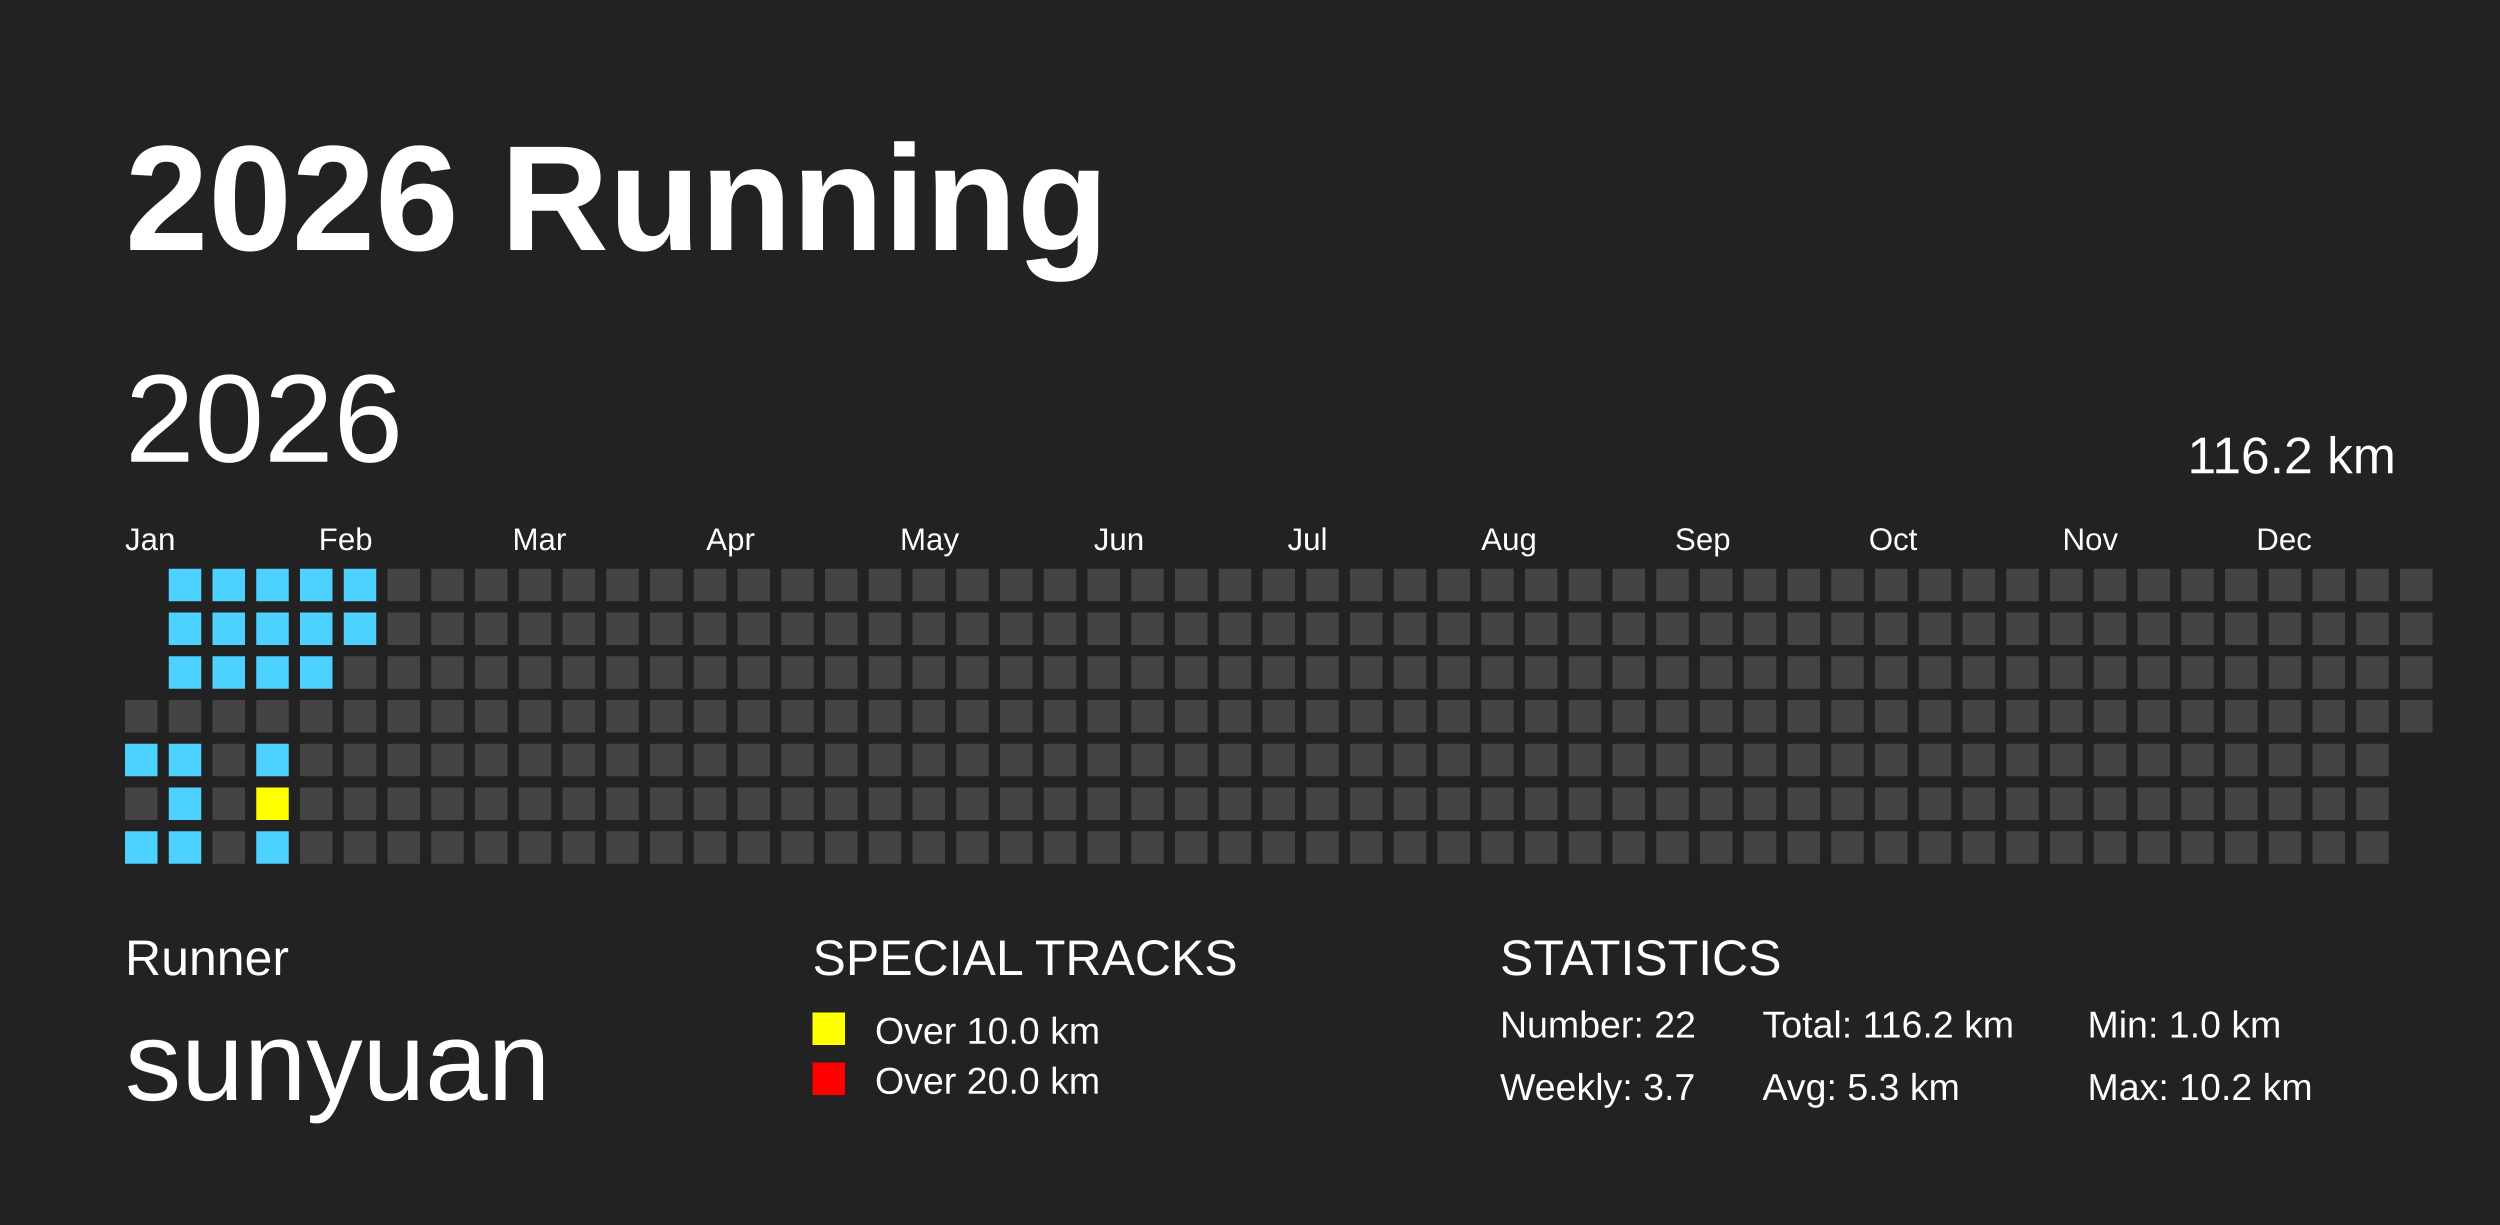
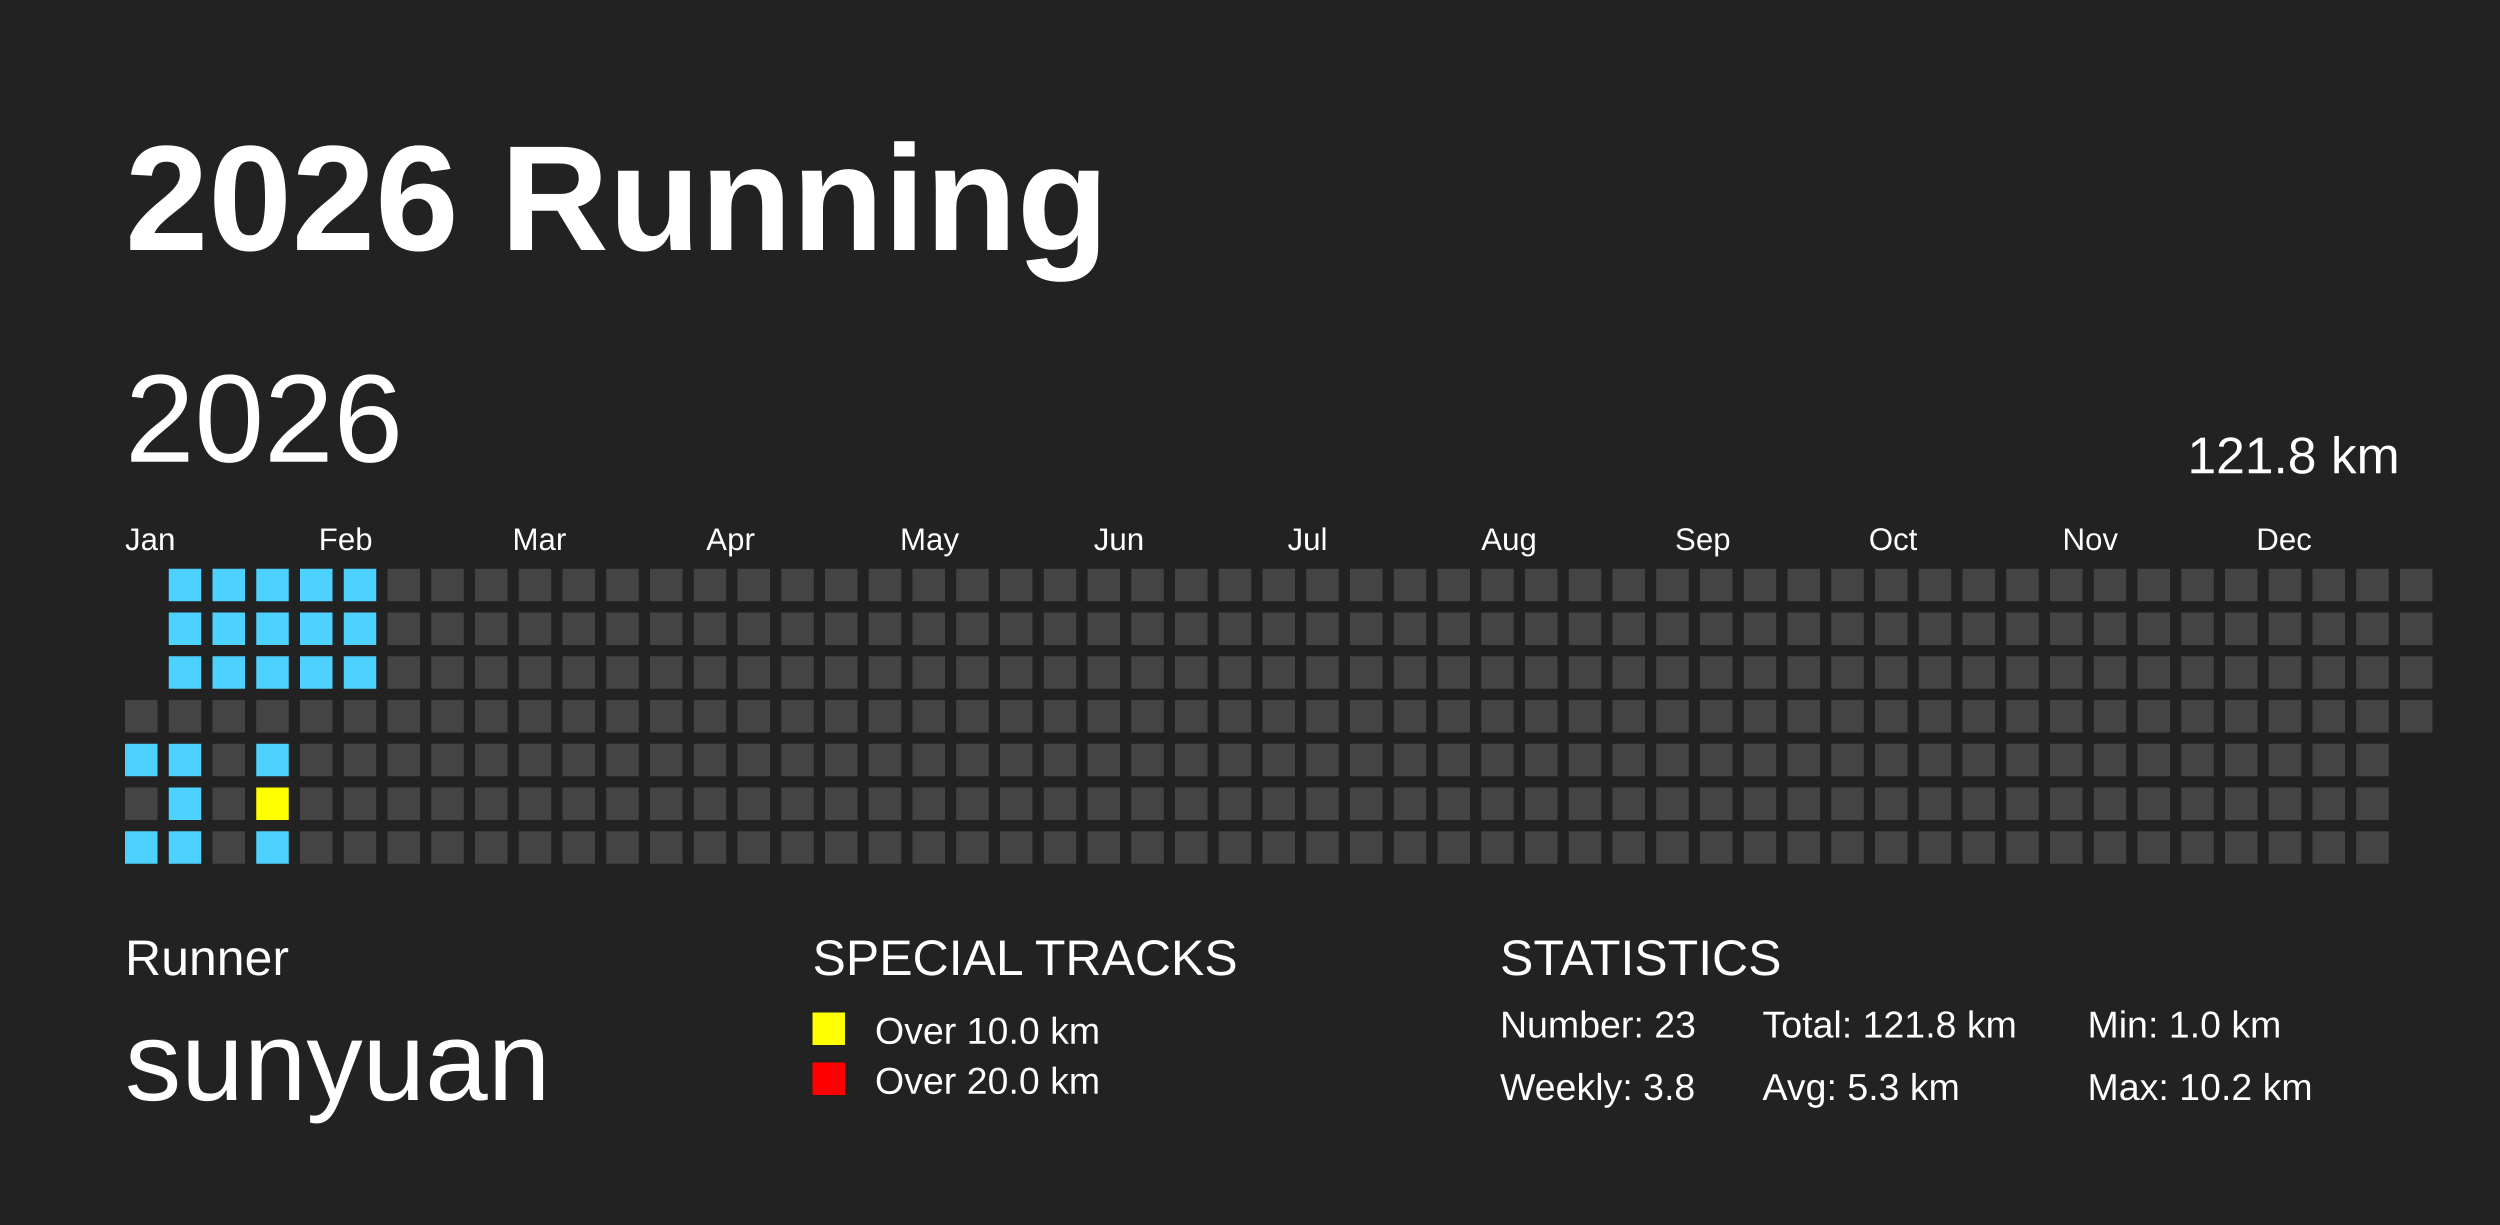
<svg xmlns="http://www.w3.org/2000/svg" baseProfile="full" height="98mm" version="1.1" viewBox="0,0,200,98" width="200mm">
  <defs />
  <rect fill="#222222" height="98" width="200" x="0" y="0" />
  <text fill="#FFFFFF" style="font-size:12px; font-family:Arial; font-weight:bold;" x="10" y="20">2026 Running</text>
  <text fill="#FFFFFF" style="font-size:4px; font-family:Arial" x="10" y="78">Runner</text>
  <text fill="#FFFFFF" style="font-size:9px; font-family:Arial" x="10" y="88">sunyuan</text>
  <text fill="#FFFFFF" style="font-size:4px; font-family:Arial" x="65" y="78">SPECIAL TRACKS</text>
  <rect fill="yellow" height="2.6" width="2.6" x="65" y="81" />
  <text fill="#FFFFFF" style="font-size:3px; font-family:Arial" x="70" y="83.5">Over 10.0 km</text>
  <rect fill="red" height="2.6" width="2.6" x="65" y="85" />
  <text fill="#FFFFFF" style="font-size:3px; font-family:Arial" x="70" y="87.5">Over 20.0 km</text>
  <text fill="#FFFFFF" style="font-size:4px; font-family:Arial" x="120" y="78">STATISTICS</text>
-   <text fill="#FFFFFF" style="font-size:3px; font-family:Arial" x="120" y="83">Number: 22</text>
-   <text fill="#FFFFFF" style="font-size:3px; font-family:Arial" x="120" y="88">Weekly: 3.7</text>
-   <text fill="#FFFFFF" style="font-size:3px; font-family:Arial" x="141" y="83">Total: 116.2 km</text>
+   <text fill="#FFFFFF" style="font-size:3px; font-family:Arial" x="120" y="83">Number: 23</text>
+   <text fill="#FFFFFF" style="font-size:3px; font-family:Arial" x="120" y="88">Weekly: 3.8</text>
+   <text fill="#FFFFFF" style="font-size:3px; font-family:Arial" x="141" y="83">Total: 121.8 km</text>
  <text fill="#FFFFFF" style="font-size:3px; font-family:Arial" x="141" y="88">Avg: 5.3 km</text>
  <text fill="#FFFFFF" style="font-size:3px; font-family:Arial" x="167" y="83">Min: 1.0 km</text>
  <text fill="#FFFFFF" style="font-size:3px; font-family:Arial" x="167" y="88">Max: 10.2 km</text>
  <text dominant-baseline="hanging" fill="#FFFFFF" style="font-size:10.0px; font-family:Arial;" x="10" y="30">2026</text>
-   <text dominant-baseline="hanging" fill="#FFFFFF" style="font-size:4.125px; font-family:Arial;" x="175" y="35">116.2 km</text>
+   <text dominant-baseline="hanging" fill="#FFFFFF" style="font-size:4.125px; font-family:Arial;" x="175" y="35">121.8 km</text>
  <text fill="#FFFFFF" style="font-size:2.5px; font-family:Arial" x="10.0" y="44">Jan</text>
  <text fill="#FFFFFF" style="font-size:2.5px; font-family:Arial" x="25.5" y="44">Feb</text>
  <text fill="#FFFFFF" style="font-size:2.5px; font-family:Arial" x="41.0" y="44">Mar</text>
  <text fill="#FFFFFF" style="font-size:2.5px; font-family:Arial" x="56.5" y="44">Apr</text>
  <text fill="#FFFFFF" style="font-size:2.5px; font-family:Arial" x="72.0" y="44">May</text>
  <text fill="#FFFFFF" style="font-size:2.5px; font-family:Arial" x="87.5" y="44">Jun</text>
  <text fill="#FFFFFF" style="font-size:2.5px; font-family:Arial" x="103.0" y="44">Jul</text>
  <text fill="#FFFFFF" style="font-size:2.5px; font-family:Arial" x="118.5" y="44">Aug</text>
  <text fill="#FFFFFF" style="font-size:2.5px; font-family:Arial" x="134.0" y="44">Sep</text>
  <text fill="#FFFFFF" style="font-size:2.5px; font-family:Arial" x="149.5" y="44">Oct</text>
  <text fill="#FFFFFF" style="font-size:2.5px; font-family:Arial" x="165.0" y="44">Nov</text>
  <text fill="#FFFFFF" style="font-size:2.5px; font-family:Arial" x="180.5" y="44">Dec</text>
  <rect fill="#444444" height="2.6" width="2.6" x="10.0" y="56.0" />
  <rect fill="#4DD2FF" height="2.6" width="2.6" x="10.0" y="59.5" />
  <rect fill="#444444" height="2.6" width="2.6" x="10.0" y="63.0" />
  <rect fill="#4DD2FF" height="2.6" width="2.6" x="10.0" y="66.5" />
  <rect fill="#4DD2FF" height="2.6" width="2.6" x="13.5" y="45.5" />
  <rect fill="#4DD2FF" height="2.6" width="2.6" x="13.5" y="49.0" />
  <rect fill="#4DD2FF" height="2.6" width="2.6" x="13.5" y="52.5" />
  <rect fill="#444444" height="2.6" width="2.6" x="13.5" y="56.0" />
  <rect fill="#4DD2FF" height="2.6" width="2.6" x="13.5" y="59.5" />
  <rect fill="#4DD2FF" height="2.6" width="2.6" x="13.5" y="63.0" />
  <rect fill="#4DD2FF" height="2.6" width="2.6" x="13.5" y="66.5" />
  <rect fill="#4DD2FF" height="2.6" width="2.6" x="17.0" y="45.5" />
  <rect fill="#4DD2FF" height="2.6" width="2.6" x="17.0" y="49.0" />
  <rect fill="#4DD2FF" height="2.6" width="2.6" x="17.0" y="52.5" />
  <rect fill="#444444" height="2.6" width="2.6" x="17.0" y="56.0" />
  <rect fill="#444444" height="2.6" width="2.6" x="17.0" y="59.5" />
  <rect fill="#444444" height="2.6" width="2.6" x="17.0" y="63.0" />
  <rect fill="#444444" height="2.6" width="2.6" x="17.0" y="66.5" />
  <rect fill="#4DD2FF" height="2.6" width="2.6" x="20.5" y="45.5" />
  <rect fill="#4DD2FF" height="2.6" width="2.6" x="20.5" y="49.0" />
  <rect fill="#4DD2FF" height="2.6" width="2.6" x="20.5" y="52.5" />
  <rect fill="#444444" height="2.6" width="2.6" x="20.5" y="56.0" />
  <rect fill="#4DD2FF" height="2.6" width="2.6" x="20.5" y="59.5" />
  <rect fill="yellow" height="2.6" width="2.6" x="20.5" y="63.0" />
  <rect fill="#4DD2FF" height="2.6" width="2.6" x="20.5" y="66.5" />
  <rect fill="#4DD2FF" height="2.6" width="2.6" x="24.0" y="45.5" />
  <rect fill="#4DD2FF" height="2.6" width="2.6" x="24.0" y="49.0" />
  <rect fill="#4DD2FF" height="2.6" width="2.6" x="24.0" y="52.5" />
  <rect fill="#444444" height="2.6" width="2.6" x="24.0" y="56.0" />
  <rect fill="#444444" height="2.6" width="2.6" x="24.0" y="59.5" />
  <rect fill="#444444" height="2.6" width="2.6" x="24.0" y="63.0" />
  <rect fill="#444444" height="2.6" width="2.6" x="24.0" y="66.5" />
  <rect fill="#4DD2FF" height="2.6" width="2.6" x="27.5" y="45.5" />
  <rect fill="#4DD2FF" height="2.6" width="2.6" x="27.5" y="49.0" />
-   <rect fill="#444444" height="2.6" width="2.6" x="27.5" y="52.5" />
+   <rect fill="#4DD2FF" height="2.6" width="2.6" x="27.5" y="52.5" />
  <rect fill="#444444" height="2.6" width="2.6" x="27.5" y="56.0" />
  <rect fill="#444444" height="2.6" width="2.6" x="27.5" y="59.5" />
  <rect fill="#444444" height="2.6" width="2.6" x="27.5" y="63.0" />
  <rect fill="#444444" height="2.6" width="2.6" x="27.5" y="66.5" />
  <rect fill="#444444" height="2.6" width="2.6" x="31.0" y="45.5" />
  <rect fill="#444444" height="2.6" width="2.6" x="31.0" y="49.0" />
  <rect fill="#444444" height="2.6" width="2.6" x="31.0" y="52.5" />
  <rect fill="#444444" height="2.6" width="2.6" x="31.0" y="56.0" />
  <rect fill="#444444" height="2.6" width="2.6" x="31.0" y="59.5" />
  <rect fill="#444444" height="2.6" width="2.6" x="31.0" y="63.0" />
  <rect fill="#444444" height="2.6" width="2.6" x="31.0" y="66.5" />
  <rect fill="#444444" height="2.6" width="2.6" x="34.5" y="45.5" />
  <rect fill="#444444" height="2.6" width="2.6" x="34.5" y="49.0" />
  <rect fill="#444444" height="2.6" width="2.6" x="34.5" y="52.5" />
  <rect fill="#444444" height="2.6" width="2.6" x="34.5" y="56.0" />
  <rect fill="#444444" height="2.6" width="2.6" x="34.5" y="59.5" />
  <rect fill="#444444" height="2.6" width="2.6" x="34.5" y="63.0" />
  <rect fill="#444444" height="2.6" width="2.6" x="34.5" y="66.5" />
  <rect fill="#444444" height="2.6" width="2.6" x="38.0" y="45.5" />
  <rect fill="#444444" height="2.6" width="2.6" x="38.0" y="49.0" />
  <rect fill="#444444" height="2.6" width="2.6" x="38.0" y="52.5" />
  <rect fill="#444444" height="2.6" width="2.6" x="38.0" y="56.0" />
  <rect fill="#444444" height="2.6" width="2.6" x="38.0" y="59.5" />
  <rect fill="#444444" height="2.6" width="2.6" x="38.0" y="63.0" />
  <rect fill="#444444" height="2.6" width="2.6" x="38.0" y="66.5" />
  <rect fill="#444444" height="2.6" width="2.6" x="41.5" y="45.5" />
  <rect fill="#444444" height="2.6" width="2.6" x="41.5" y="49.0" />
  <rect fill="#444444" height="2.6" width="2.6" x="41.5" y="52.5" />
  <rect fill="#444444" height="2.6" width="2.6" x="41.5" y="56.0" />
  <rect fill="#444444" height="2.6" width="2.6" x="41.5" y="59.5" />
  <rect fill="#444444" height="2.6" width="2.6" x="41.5" y="63.0" />
  <rect fill="#444444" height="2.6" width="2.6" x="41.5" y="66.5" />
  <rect fill="#444444" height="2.6" width="2.6" x="45.0" y="45.5" />
  <rect fill="#444444" height="2.6" width="2.6" x="45.0" y="49.0" />
  <rect fill="#444444" height="2.6" width="2.6" x="45.0" y="52.5" />
  <rect fill="#444444" height="2.6" width="2.6" x="45.0" y="56.0" />
  <rect fill="#444444" height="2.6" width="2.6" x="45.0" y="59.5" />
  <rect fill="#444444" height="2.6" width="2.6" x="45.0" y="63.0" />
  <rect fill="#444444" height="2.6" width="2.6" x="45.0" y="66.5" />
  <rect fill="#444444" height="2.6" width="2.6" x="48.5" y="45.5" />
  <rect fill="#444444" height="2.6" width="2.6" x="48.5" y="49.0" />
  <rect fill="#444444" height="2.6" width="2.6" x="48.5" y="52.5" />
  <rect fill="#444444" height="2.6" width="2.6" x="48.5" y="56.0" />
  <rect fill="#444444" height="2.6" width="2.6" x="48.5" y="59.5" />
  <rect fill="#444444" height="2.6" width="2.6" x="48.5" y="63.0" />
  <rect fill="#444444" height="2.6" width="2.6" x="48.5" y="66.5" />
  <rect fill="#444444" height="2.6" width="2.6" x="52.0" y="45.5" />
  <rect fill="#444444" height="2.6" width="2.6" x="52.0" y="49.0" />
  <rect fill="#444444" height="2.6" width="2.6" x="52.0" y="52.5" />
  <rect fill="#444444" height="2.6" width="2.6" x="52.0" y="56.0" />
  <rect fill="#444444" height="2.6" width="2.6" x="52.0" y="59.5" />
  <rect fill="#444444" height="2.6" width="2.6" x="52.0" y="63.0" />
  <rect fill="#444444" height="2.6" width="2.6" x="52.0" y="66.5" />
  <rect fill="#444444" height="2.6" width="2.6" x="55.5" y="45.5" />
  <rect fill="#444444" height="2.6" width="2.6" x="55.5" y="49.0" />
  <rect fill="#444444" height="2.6" width="2.6" x="55.5" y="52.5" />
  <rect fill="#444444" height="2.6" width="2.6" x="55.5" y="56.0" />
  <rect fill="#444444" height="2.6" width="2.6" x="55.5" y="59.5" />
  <rect fill="#444444" height="2.6" width="2.6" x="55.5" y="63.0" />
  <rect fill="#444444" height="2.6" width="2.6" x="55.5" y="66.5" />
  <rect fill="#444444" height="2.6" width="2.6" x="59.0" y="45.5" />
  <rect fill="#444444" height="2.6" width="2.6" x="59.0" y="49.0" />
  <rect fill="#444444" height="2.6" width="2.6" x="59.0" y="52.5" />
  <rect fill="#444444" height="2.6" width="2.6" x="59.0" y="56.0" />
  <rect fill="#444444" height="2.6" width="2.6" x="59.0" y="59.5" />
  <rect fill="#444444" height="2.6" width="2.6" x="59.0" y="63.0" />
  <rect fill="#444444" height="2.6" width="2.6" x="59.0" y="66.5" />
  <rect fill="#444444" height="2.6" width="2.6" x="62.5" y="45.5" />
  <rect fill="#444444" height="2.6" width="2.6" x="62.5" y="49.0" />
  <rect fill="#444444" height="2.6" width="2.6" x="62.5" y="52.5" />
  <rect fill="#444444" height="2.6" width="2.6" x="62.5" y="56.0" />
  <rect fill="#444444" height="2.6" width="2.6" x="62.5" y="59.5" />
  <rect fill="#444444" height="2.6" width="2.6" x="62.5" y="63.0" />
  <rect fill="#444444" height="2.6" width="2.6" x="62.5" y="66.5" />
  <rect fill="#444444" height="2.6" width="2.6" x="66.0" y="45.5" />
  <rect fill="#444444" height="2.6" width="2.6" x="66.0" y="49.0" />
  <rect fill="#444444" height="2.6" width="2.6" x="66.0" y="52.5" />
  <rect fill="#444444" height="2.6" width="2.6" x="66.0" y="56.0" />
  <rect fill="#444444" height="2.6" width="2.6" x="66.0" y="59.5" />
  <rect fill="#444444" height="2.6" width="2.6" x="66.0" y="63.0" />
  <rect fill="#444444" height="2.6" width="2.6" x="66.0" y="66.5" />
  <rect fill="#444444" height="2.6" width="2.6" x="69.5" y="45.5" />
  <rect fill="#444444" height="2.6" width="2.6" x="69.5" y="49.0" />
  <rect fill="#444444" height="2.6" width="2.6" x="69.5" y="52.5" />
  <rect fill="#444444" height="2.6" width="2.6" x="69.5" y="56.0" />
  <rect fill="#444444" height="2.6" width="2.6" x="69.5" y="59.5" />
  <rect fill="#444444" height="2.6" width="2.6" x="69.5" y="63.0" />
  <rect fill="#444444" height="2.6" width="2.6" x="69.5" y="66.5" />
  <rect fill="#444444" height="2.6" width="2.6" x="73.0" y="45.5" />
  <rect fill="#444444" height="2.6" width="2.6" x="73.0" y="49.0" />
  <rect fill="#444444" height="2.6" width="2.6" x="73.0" y="52.5" />
  <rect fill="#444444" height="2.6" width="2.6" x="73.0" y="56.0" />
  <rect fill="#444444" height="2.6" width="2.6" x="73.0" y="59.5" />
  <rect fill="#444444" height="2.6" width="2.6" x="73.0" y="63.0" />
  <rect fill="#444444" height="2.6" width="2.6" x="73.0" y="66.5" />
  <rect fill="#444444" height="2.6" width="2.6" x="76.5" y="45.5" />
  <rect fill="#444444" height="2.6" width="2.6" x="76.5" y="49.0" />
  <rect fill="#444444" height="2.6" width="2.6" x="76.5" y="52.5" />
  <rect fill="#444444" height="2.6" width="2.6" x="76.5" y="56.0" />
  <rect fill="#444444" height="2.6" width="2.6" x="76.5" y="59.5" />
  <rect fill="#444444" height="2.6" width="2.6" x="76.5" y="63.0" />
  <rect fill="#444444" height="2.6" width="2.6" x="76.5" y="66.5" />
  <rect fill="#444444" height="2.6" width="2.6" x="80.0" y="45.5" />
  <rect fill="#444444" height="2.6" width="2.6" x="80.0" y="49.0" />
  <rect fill="#444444" height="2.6" width="2.6" x="80.0" y="52.5" />
  <rect fill="#444444" height="2.6" width="2.6" x="80.0" y="56.0" />
  <rect fill="#444444" height="2.6" width="2.6" x="80.0" y="59.5" />
  <rect fill="#444444" height="2.6" width="2.6" x="80.0" y="63.0" />
  <rect fill="#444444" height="2.6" width="2.6" x="80.0" y="66.5" />
  <rect fill="#444444" height="2.6" width="2.6" x="83.5" y="45.5" />
  <rect fill="#444444" height="2.6" width="2.6" x="83.5" y="49.0" />
  <rect fill="#444444" height="2.6" width="2.6" x="83.5" y="52.5" />
  <rect fill="#444444" height="2.6" width="2.6" x="83.5" y="56.0" />
  <rect fill="#444444" height="2.6" width="2.6" x="83.5" y="59.5" />
  <rect fill="#444444" height="2.6" width="2.6" x="83.5" y="63.0" />
  <rect fill="#444444" height="2.6" width="2.6" x="83.5" y="66.5" />
  <rect fill="#444444" height="2.6" width="2.6" x="87.0" y="45.5" />
  <rect fill="#444444" height="2.6" width="2.6" x="87.0" y="49.0" />
  <rect fill="#444444" height="2.6" width="2.6" x="87.0" y="52.5" />
  <rect fill="#444444" height="2.6" width="2.6" x="87.0" y="56.0" />
  <rect fill="#444444" height="2.6" width="2.6" x="87.0" y="59.5" />
  <rect fill="#444444" height="2.6" width="2.6" x="87.0" y="63.0" />
  <rect fill="#444444" height="2.6" width="2.6" x="87.0" y="66.5" />
  <rect fill="#444444" height="2.6" width="2.6" x="90.5" y="45.5" />
  <rect fill="#444444" height="2.6" width="2.6" x="90.5" y="49.0" />
  <rect fill="#444444" height="2.6" width="2.6" x="90.5" y="52.5" />
  <rect fill="#444444" height="2.6" width="2.6" x="90.5" y="56.0" />
  <rect fill="#444444" height="2.6" width="2.6" x="90.5" y="59.5" />
  <rect fill="#444444" height="2.6" width="2.6" x="90.5" y="63.0" />
  <rect fill="#444444" height="2.6" width="2.6" x="90.5" y="66.5" />
  <rect fill="#444444" height="2.6" width="2.6" x="94.0" y="45.5" />
  <rect fill="#444444" height="2.6" width="2.6" x="94.0" y="49.0" />
  <rect fill="#444444" height="2.6" width="2.6" x="94.0" y="52.5" />
  <rect fill="#444444" height="2.6" width="2.6" x="94.0" y="56.0" />
  <rect fill="#444444" height="2.6" width="2.6" x="94.0" y="59.5" />
  <rect fill="#444444" height="2.6" width="2.6" x="94.0" y="63.0" />
  <rect fill="#444444" height="2.6" width="2.6" x="94.0" y="66.5" />
  <rect fill="#444444" height="2.6" width="2.6" x="97.5" y="45.5" />
  <rect fill="#444444" height="2.6" width="2.6" x="97.5" y="49.0" />
  <rect fill="#444444" height="2.6" width="2.6" x="97.5" y="52.5" />
  <rect fill="#444444" height="2.6" width="2.6" x="97.5" y="56.0" />
  <rect fill="#444444" height="2.6" width="2.6" x="97.5" y="59.5" />
  <rect fill="#444444" height="2.6" width="2.6" x="97.5" y="63.0" />
  <rect fill="#444444" height="2.6" width="2.6" x="97.5" y="66.5" />
  <rect fill="#444444" height="2.6" width="2.6" x="101.0" y="45.5" />
  <rect fill="#444444" height="2.6" width="2.6" x="101.0" y="49.0" />
  <rect fill="#444444" height="2.6" width="2.6" x="101.0" y="52.5" />
  <rect fill="#444444" height="2.6" width="2.6" x="101.0" y="56.0" />
  <rect fill="#444444" height="2.6" width="2.6" x="101.0" y="59.5" />
  <rect fill="#444444" height="2.6" width="2.6" x="101.0" y="63.0" />
  <rect fill="#444444" height="2.6" width="2.6" x="101.0" y="66.5" />
  <rect fill="#444444" height="2.6" width="2.6" x="104.5" y="45.5" />
  <rect fill="#444444" height="2.6" width="2.6" x="104.5" y="49.0" />
  <rect fill="#444444" height="2.6" width="2.6" x="104.5" y="52.5" />
  <rect fill="#444444" height="2.6" width="2.6" x="104.5" y="56.0" />
  <rect fill="#444444" height="2.6" width="2.6" x="104.5" y="59.5" />
  <rect fill="#444444" height="2.6" width="2.6" x="104.5" y="63.0" />
  <rect fill="#444444" height="2.6" width="2.6" x="104.5" y="66.5" />
  <rect fill="#444444" height="2.6" width="2.6" x="108.0" y="45.5" />
  <rect fill="#444444" height="2.6" width="2.6" x="108.0" y="49.0" />
  <rect fill="#444444" height="2.6" width="2.6" x="108.0" y="52.5" />
  <rect fill="#444444" height="2.6" width="2.6" x="108.0" y="56.0" />
  <rect fill="#444444" height="2.6" width="2.6" x="108.0" y="59.5" />
  <rect fill="#444444" height="2.6" width="2.6" x="108.0" y="63.0" />
  <rect fill="#444444" height="2.6" width="2.6" x="108.0" y="66.5" />
  <rect fill="#444444" height="2.6" width="2.6" x="111.5" y="45.5" />
  <rect fill="#444444" height="2.6" width="2.6" x="111.5" y="49.0" />
  <rect fill="#444444" height="2.6" width="2.6" x="111.5" y="52.5" />
  <rect fill="#444444" height="2.6" width="2.6" x="111.5" y="56.0" />
  <rect fill="#444444" height="2.6" width="2.6" x="111.5" y="59.5" />
  <rect fill="#444444" height="2.6" width="2.6" x="111.5" y="63.0" />
  <rect fill="#444444" height="2.6" width="2.6" x="111.5" y="66.5" />
  <rect fill="#444444" height="2.6" width="2.6" x="115.0" y="45.5" />
  <rect fill="#444444" height="2.6" width="2.6" x="115.0" y="49.0" />
  <rect fill="#444444" height="2.6" width="2.6" x="115.0" y="52.5" />
  <rect fill="#444444" height="2.6" width="2.6" x="115.0" y="56.0" />
  <rect fill="#444444" height="2.6" width="2.6" x="115.0" y="59.5" />
  <rect fill="#444444" height="2.6" width="2.6" x="115.0" y="63.0" />
  <rect fill="#444444" height="2.6" width="2.6" x="115.0" y="66.5" />
  <rect fill="#444444" height="2.6" width="2.6" x="118.5" y="45.5" />
  <rect fill="#444444" height="2.6" width="2.6" x="118.5" y="49.0" />
  <rect fill="#444444" height="2.6" width="2.6" x="118.5" y="52.5" />
  <rect fill="#444444" height="2.6" width="2.6" x="118.5" y="56.0" />
  <rect fill="#444444" height="2.6" width="2.6" x="118.5" y="59.5" />
  <rect fill="#444444" height="2.6" width="2.6" x="118.5" y="63.0" />
  <rect fill="#444444" height="2.6" width="2.6" x="118.5" y="66.5" />
  <rect fill="#444444" height="2.6" width="2.6" x="122.0" y="45.5" />
  <rect fill="#444444" height="2.6" width="2.6" x="122.0" y="49.0" />
  <rect fill="#444444" height="2.6" width="2.6" x="122.0" y="52.5" />
  <rect fill="#444444" height="2.6" width="2.6" x="122.0" y="56.0" />
  <rect fill="#444444" height="2.6" width="2.6" x="122.0" y="59.5" />
  <rect fill="#444444" height="2.6" width="2.6" x="122.0" y="63.0" />
  <rect fill="#444444" height="2.6" width="2.6" x="122.0" y="66.5" />
  <rect fill="#444444" height="2.6" width="2.6" x="125.5" y="45.5" />
  <rect fill="#444444" height="2.6" width="2.6" x="125.5" y="49.0" />
  <rect fill="#444444" height="2.6" width="2.6" x="125.5" y="52.5" />
  <rect fill="#444444" height="2.6" width="2.6" x="125.5" y="56.0" />
  <rect fill="#444444" height="2.6" width="2.6" x="125.5" y="59.5" />
  <rect fill="#444444" height="2.6" width="2.6" x="125.5" y="63.0" />
  <rect fill="#444444" height="2.6" width="2.6" x="125.5" y="66.5" />
  <rect fill="#444444" height="2.6" width="2.6" x="129.0" y="45.5" />
  <rect fill="#444444" height="2.6" width="2.6" x="129.0" y="49.0" />
  <rect fill="#444444" height="2.6" width="2.6" x="129.0" y="52.5" />
  <rect fill="#444444" height="2.6" width="2.6" x="129.0" y="56.0" />
  <rect fill="#444444" height="2.6" width="2.6" x="129.0" y="59.5" />
  <rect fill="#444444" height="2.6" width="2.6" x="129.0" y="63.0" />
  <rect fill="#444444" height="2.6" width="2.6" x="129.0" y="66.5" />
  <rect fill="#444444" height="2.6" width="2.6" x="132.5" y="45.5" />
  <rect fill="#444444" height="2.6" width="2.6" x="132.5" y="49.0" />
  <rect fill="#444444" height="2.6" width="2.6" x="132.5" y="52.5" />
  <rect fill="#444444" height="2.6" width="2.6" x="132.5" y="56.0" />
  <rect fill="#444444" height="2.6" width="2.6" x="132.5" y="59.5" />
  <rect fill="#444444" height="2.6" width="2.6" x="132.5" y="63.0" />
  <rect fill="#444444" height="2.6" width="2.6" x="132.5" y="66.5" />
  <rect fill="#444444" height="2.6" width="2.6" x="136.0" y="45.5" />
  <rect fill="#444444" height="2.6" width="2.6" x="136.0" y="49.0" />
  <rect fill="#444444" height="2.6" width="2.6" x="136.0" y="52.5" />
  <rect fill="#444444" height="2.6" width="2.6" x="136.0" y="56.0" />
  <rect fill="#444444" height="2.6" width="2.6" x="136.0" y="59.5" />
  <rect fill="#444444" height="2.6" width="2.6" x="136.0" y="63.0" />
  <rect fill="#444444" height="2.6" width="2.6" x="136.0" y="66.5" />
  <rect fill="#444444" height="2.6" width="2.6" x="139.5" y="45.5" />
  <rect fill="#444444" height="2.6" width="2.6" x="139.5" y="49.0" />
  <rect fill="#444444" height="2.6" width="2.6" x="139.5" y="52.5" />
  <rect fill="#444444" height="2.6" width="2.6" x="139.5" y="56.0" />
  <rect fill="#444444" height="2.6" width="2.6" x="139.5" y="59.5" />
  <rect fill="#444444" height="2.6" width="2.6" x="139.5" y="63.0" />
  <rect fill="#444444" height="2.6" width="2.6" x="139.5" y="66.5" />
  <rect fill="#444444" height="2.6" width="2.6" x="143.0" y="45.5" />
  <rect fill="#444444" height="2.6" width="2.6" x="143.0" y="49.0" />
  <rect fill="#444444" height="2.6" width="2.6" x="143.0" y="52.5" />
  <rect fill="#444444" height="2.6" width="2.6" x="143.0" y="56.0" />
  <rect fill="#444444" height="2.6" width="2.6" x="143.0" y="59.5" />
  <rect fill="#444444" height="2.6" width="2.6" x="143.0" y="63.0" />
  <rect fill="#444444" height="2.6" width="2.6" x="143.0" y="66.5" />
  <rect fill="#444444" height="2.6" width="2.6" x="146.5" y="45.5" />
  <rect fill="#444444" height="2.6" width="2.6" x="146.5" y="49.0" />
  <rect fill="#444444" height="2.6" width="2.6" x="146.5" y="52.5" />
  <rect fill="#444444" height="2.6" width="2.6" x="146.5" y="56.0" />
  <rect fill="#444444" height="2.6" width="2.6" x="146.5" y="59.5" />
  <rect fill="#444444" height="2.6" width="2.6" x="146.5" y="63.0" />
  <rect fill="#444444" height="2.6" width="2.6" x="146.5" y="66.5" />
  <rect fill="#444444" height="2.6" width="2.6" x="150.0" y="45.5" />
  <rect fill="#444444" height="2.6" width="2.6" x="150.0" y="49.0" />
  <rect fill="#444444" height="2.6" width="2.6" x="150.0" y="52.5" />
  <rect fill="#444444" height="2.6" width="2.6" x="150.0" y="56.0" />
  <rect fill="#444444" height="2.6" width="2.6" x="150.0" y="59.5" />
  <rect fill="#444444" height="2.6" width="2.6" x="150.0" y="63.0" />
  <rect fill="#444444" height="2.6" width="2.6" x="150.0" y="66.5" />
  <rect fill="#444444" height="2.6" width="2.6" x="153.5" y="45.5" />
  <rect fill="#444444" height="2.6" width="2.6" x="153.5" y="49.0" />
  <rect fill="#444444" height="2.6" width="2.6" x="153.5" y="52.5" />
  <rect fill="#444444" height="2.6" width="2.6" x="153.5" y="56.0" />
  <rect fill="#444444" height="2.6" width="2.6" x="153.5" y="59.5" />
  <rect fill="#444444" height="2.6" width="2.6" x="153.5" y="63.0" />
  <rect fill="#444444" height="2.6" width="2.6" x="153.5" y="66.5" />
  <rect fill="#444444" height="2.6" width="2.6" x="157.0" y="45.5" />
  <rect fill="#444444" height="2.6" width="2.6" x="157.0" y="49.0" />
  <rect fill="#444444" height="2.6" width="2.6" x="157.0" y="52.5" />
  <rect fill="#444444" height="2.6" width="2.6" x="157.0" y="56.0" />
  <rect fill="#444444" height="2.6" width="2.6" x="157.0" y="59.5" />
  <rect fill="#444444" height="2.6" width="2.6" x="157.0" y="63.0" />
  <rect fill="#444444" height="2.6" width="2.6" x="157.0" y="66.5" />
  <rect fill="#444444" height="2.6" width="2.6" x="160.5" y="45.5" />
  <rect fill="#444444" height="2.6" width="2.6" x="160.5" y="49.0" />
  <rect fill="#444444" height="2.6" width="2.6" x="160.5" y="52.5" />
  <rect fill="#444444" height="2.6" width="2.6" x="160.5" y="56.0" />
  <rect fill="#444444" height="2.6" width="2.6" x="160.5" y="59.5" />
  <rect fill="#444444" height="2.6" width="2.6" x="160.5" y="63.0" />
  <rect fill="#444444" height="2.6" width="2.6" x="160.5" y="66.5" />
  <rect fill="#444444" height="2.6" width="2.6" x="164.0" y="45.5" />
  <rect fill="#444444" height="2.6" width="2.6" x="164.0" y="49.0" />
  <rect fill="#444444" height="2.6" width="2.6" x="164.0" y="52.5" />
  <rect fill="#444444" height="2.6" width="2.6" x="164.0" y="56.0" />
  <rect fill="#444444" height="2.6" width="2.6" x="164.0" y="59.5" />
  <rect fill="#444444" height="2.6" width="2.6" x="164.0" y="63.0" />
  <rect fill="#444444" height="2.6" width="2.6" x="164.0" y="66.5" />
  <rect fill="#444444" height="2.6" width="2.6" x="167.5" y="45.5" />
  <rect fill="#444444" height="2.6" width="2.6" x="167.5" y="49.0" />
  <rect fill="#444444" height="2.6" width="2.6" x="167.5" y="52.5" />
  <rect fill="#444444" height="2.6" width="2.6" x="167.5" y="56.0" />
  <rect fill="#444444" height="2.6" width="2.6" x="167.5" y="59.5" />
  <rect fill="#444444" height="2.6" width="2.6" x="167.5" y="63.0" />
  <rect fill="#444444" height="2.6" width="2.6" x="167.5" y="66.5" />
  <rect fill="#444444" height="2.6" width="2.6" x="171.0" y="45.5" />
  <rect fill="#444444" height="2.6" width="2.6" x="171.0" y="49.0" />
  <rect fill="#444444" height="2.6" width="2.6" x="171.0" y="52.5" />
  <rect fill="#444444" height="2.6" width="2.6" x="171.0" y="56.0" />
  <rect fill="#444444" height="2.6" width="2.6" x="171.0" y="59.5" />
  <rect fill="#444444" height="2.6" width="2.6" x="171.0" y="63.0" />
  <rect fill="#444444" height="2.6" width="2.6" x="171.0" y="66.5" />
  <rect fill="#444444" height="2.6" width="2.6" x="174.5" y="45.5" />
  <rect fill="#444444" height="2.6" width="2.6" x="174.5" y="49.0" />
  <rect fill="#444444" height="2.6" width="2.6" x="174.5" y="52.5" />
  <rect fill="#444444" height="2.6" width="2.6" x="174.5" y="56.0" />
  <rect fill="#444444" height="2.6" width="2.6" x="174.5" y="59.5" />
  <rect fill="#444444" height="2.6" width="2.6" x="174.5" y="63.0" />
  <rect fill="#444444" height="2.6" width="2.6" x="174.5" y="66.5" />
  <rect fill="#444444" height="2.6" width="2.6" x="178.0" y="45.5" />
  <rect fill="#444444" height="2.6" width="2.6" x="178.0" y="49.0" />
  <rect fill="#444444" height="2.6" width="2.6" x="178.0" y="52.5" />
  <rect fill="#444444" height="2.6" width="2.6" x="178.0" y="56.0" />
  <rect fill="#444444" height="2.6" width="2.6" x="178.0" y="59.5" />
  <rect fill="#444444" height="2.6" width="2.6" x="178.0" y="63.0" />
  <rect fill="#444444" height="2.6" width="2.6" x="178.0" y="66.5" />
  <rect fill="#444444" height="2.6" width="2.6" x="181.5" y="45.5" />
  <rect fill="#444444" height="2.6" width="2.6" x="181.5" y="49.0" />
  <rect fill="#444444" height="2.6" width="2.6" x="181.5" y="52.5" />
  <rect fill="#444444" height="2.6" width="2.6" x="181.5" y="56.0" />
  <rect fill="#444444" height="2.6" width="2.6" x="181.5" y="59.5" />
  <rect fill="#444444" height="2.6" width="2.6" x="181.5" y="63.0" />
  <rect fill="#444444" height="2.6" width="2.6" x="181.5" y="66.5" />
  <rect fill="#444444" height="2.6" width="2.6" x="185.0" y="45.5" />
  <rect fill="#444444" height="2.6" width="2.6" x="185.0" y="49.0" />
  <rect fill="#444444" height="2.6" width="2.6" x="185.0" y="52.5" />
  <rect fill="#444444" height="2.6" width="2.6" x="185.0" y="56.0" />
  <rect fill="#444444" height="2.6" width="2.6" x="185.0" y="59.5" />
  <rect fill="#444444" height="2.6" width="2.6" x="185.0" y="63.0" />
  <rect fill="#444444" height="2.6" width="2.6" x="185.0" y="66.5" />
  <rect fill="#444444" height="2.6" width="2.6" x="188.5" y="45.5" />
  <rect fill="#444444" height="2.6" width="2.6" x="188.5" y="49.0" />
  <rect fill="#444444" height="2.6" width="2.6" x="188.5" y="52.5" />
  <rect fill="#444444" height="2.6" width="2.6" x="188.5" y="56.0" />
  <rect fill="#444444" height="2.6" width="2.6" x="188.5" y="59.5" />
  <rect fill="#444444" height="2.6" width="2.6" x="188.5" y="63.0" />
  <rect fill="#444444" height="2.6" width="2.6" x="188.5" y="66.5" />
  <rect fill="#444444" height="2.6" width="2.6" x="192.0" y="45.5" />
  <rect fill="#444444" height="2.6" width="2.6" x="192.0" y="49.0" />
  <rect fill="#444444" height="2.6" width="2.6" x="192.0" y="52.5" />
  <rect fill="#444444" height="2.6" width="2.6" x="192.0" y="56.0" />
</svg>
